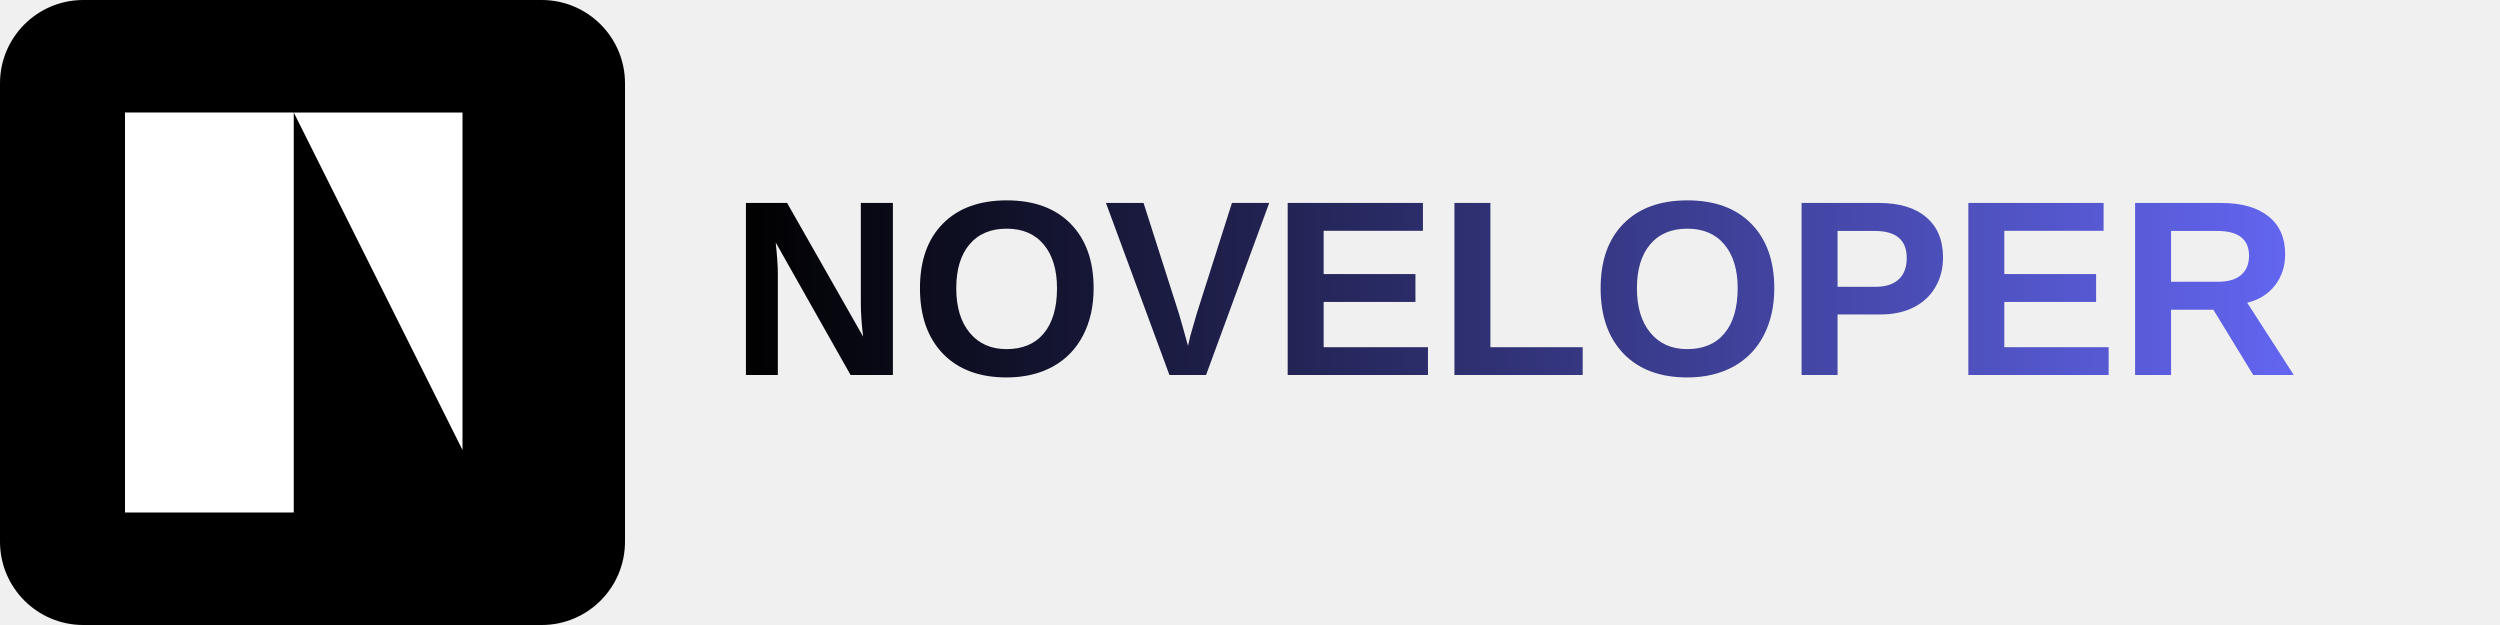
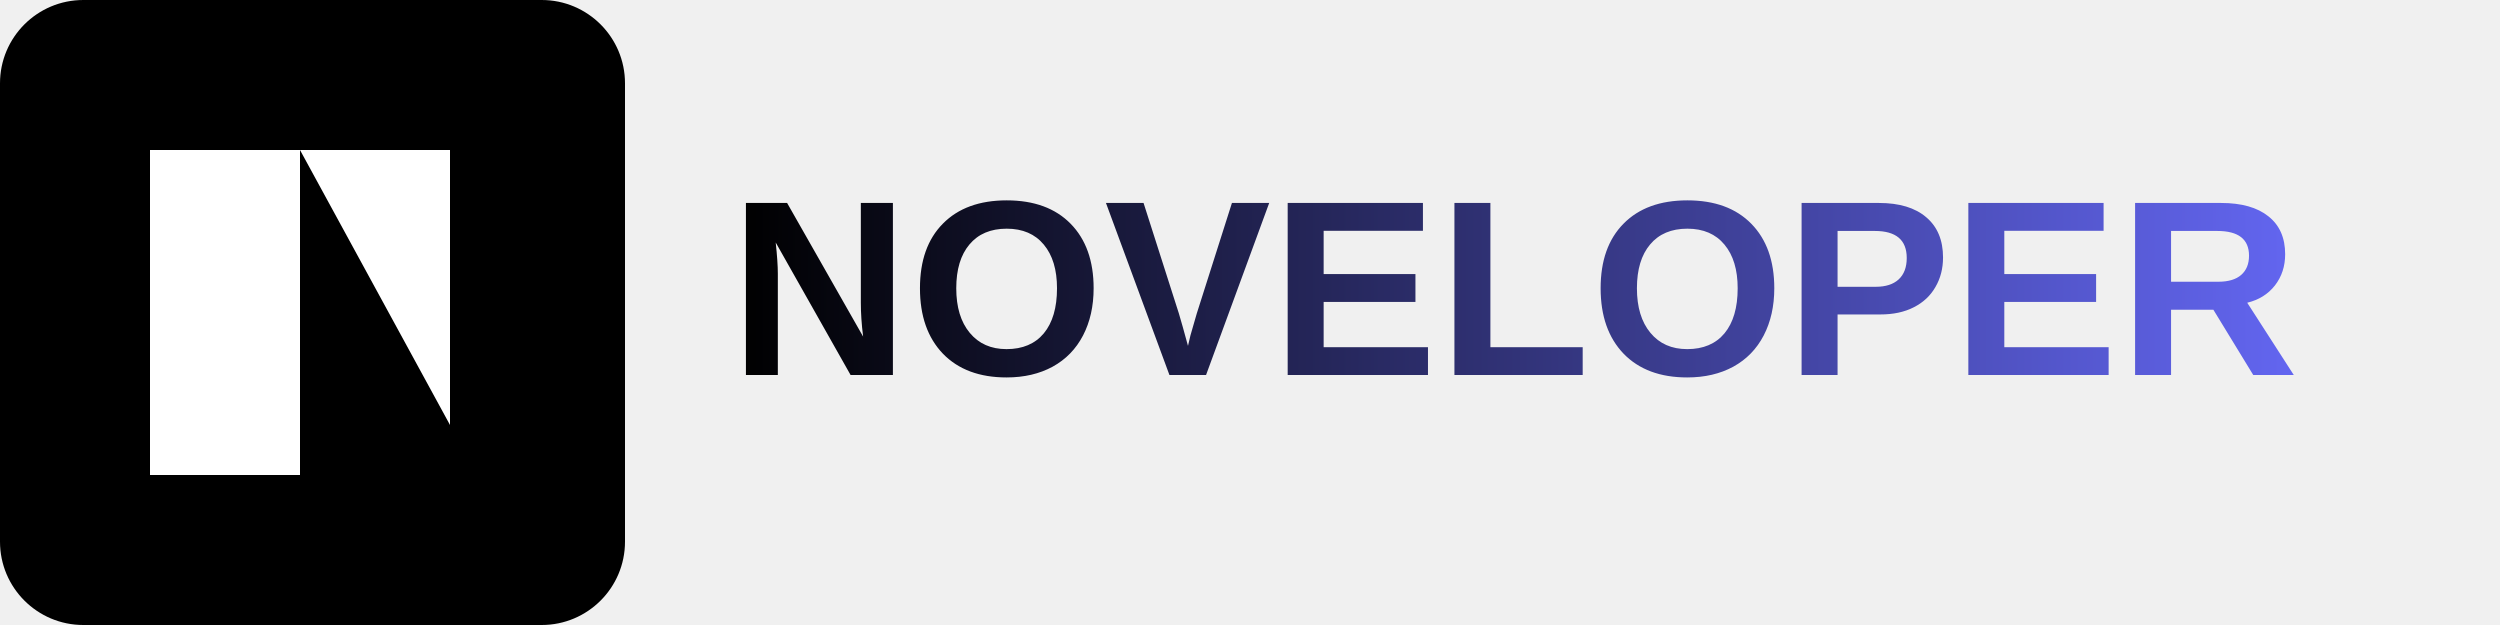
<svg xmlns="http://www.w3.org/2000/svg" width="240" height="60" viewBox="0 0 240 60">
  <defs>
    <linearGradient id="textGradient" x1="0%" y1="0%" x2="100%" y2="0%">
      <stop offset="0%" stop-color="#000000" />
      <stop offset="100%" stop-color="#6366f1" />
    </linearGradient>
  </defs>
  <g>
    <rect x="0" y="0" width="60" height="60" rx="8" ry="8" fill="black" />
-     <rect x="12.0" y="10.8" width="16.2" height="38.4" fill="white" />
-     <path d="M 28.2,10.8 L 44.4,10.8 L 44.4,43.2 L 28.2,10.8 Z" fill="white" />
+     <rect x="14.4" y="14.4" width="14.4" height="31.2" fill="white" />
+     <path d="M 28.8,14.4 L 43.2,14.4 L 43.2,40.8 L 28.8,14.4 Z" fill="white" />
  </g>
  <text x="70" y="36" font-family="Arial, sans-serif" font-weight="bold" font-size="24" fill="url(#textGradient)">NOVELOPER</text>
</svg>
